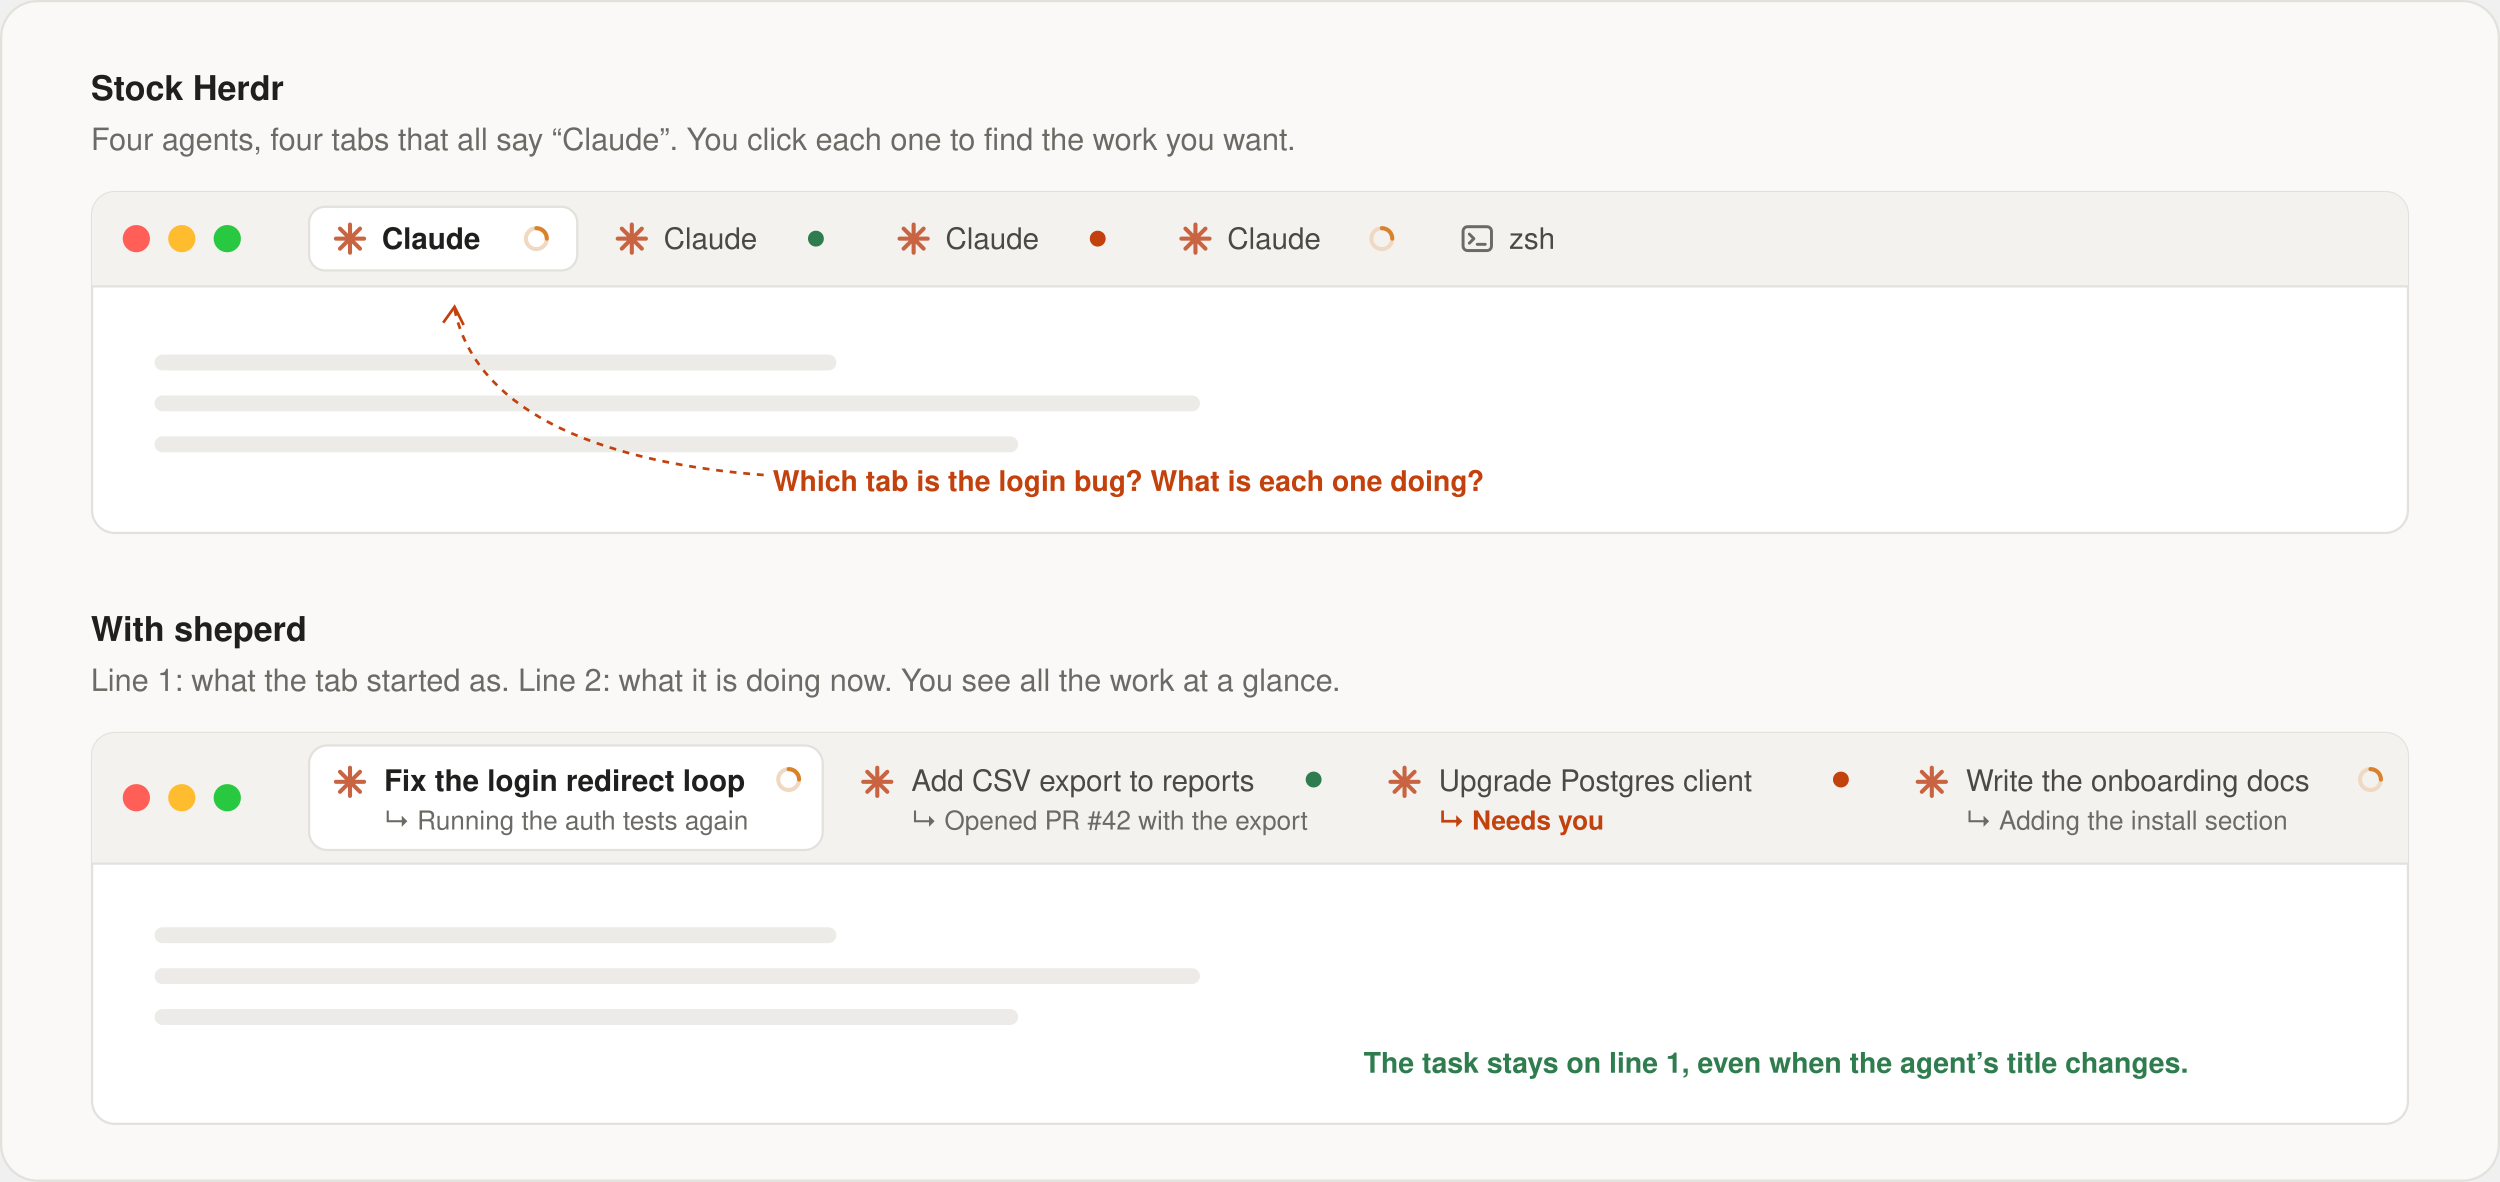
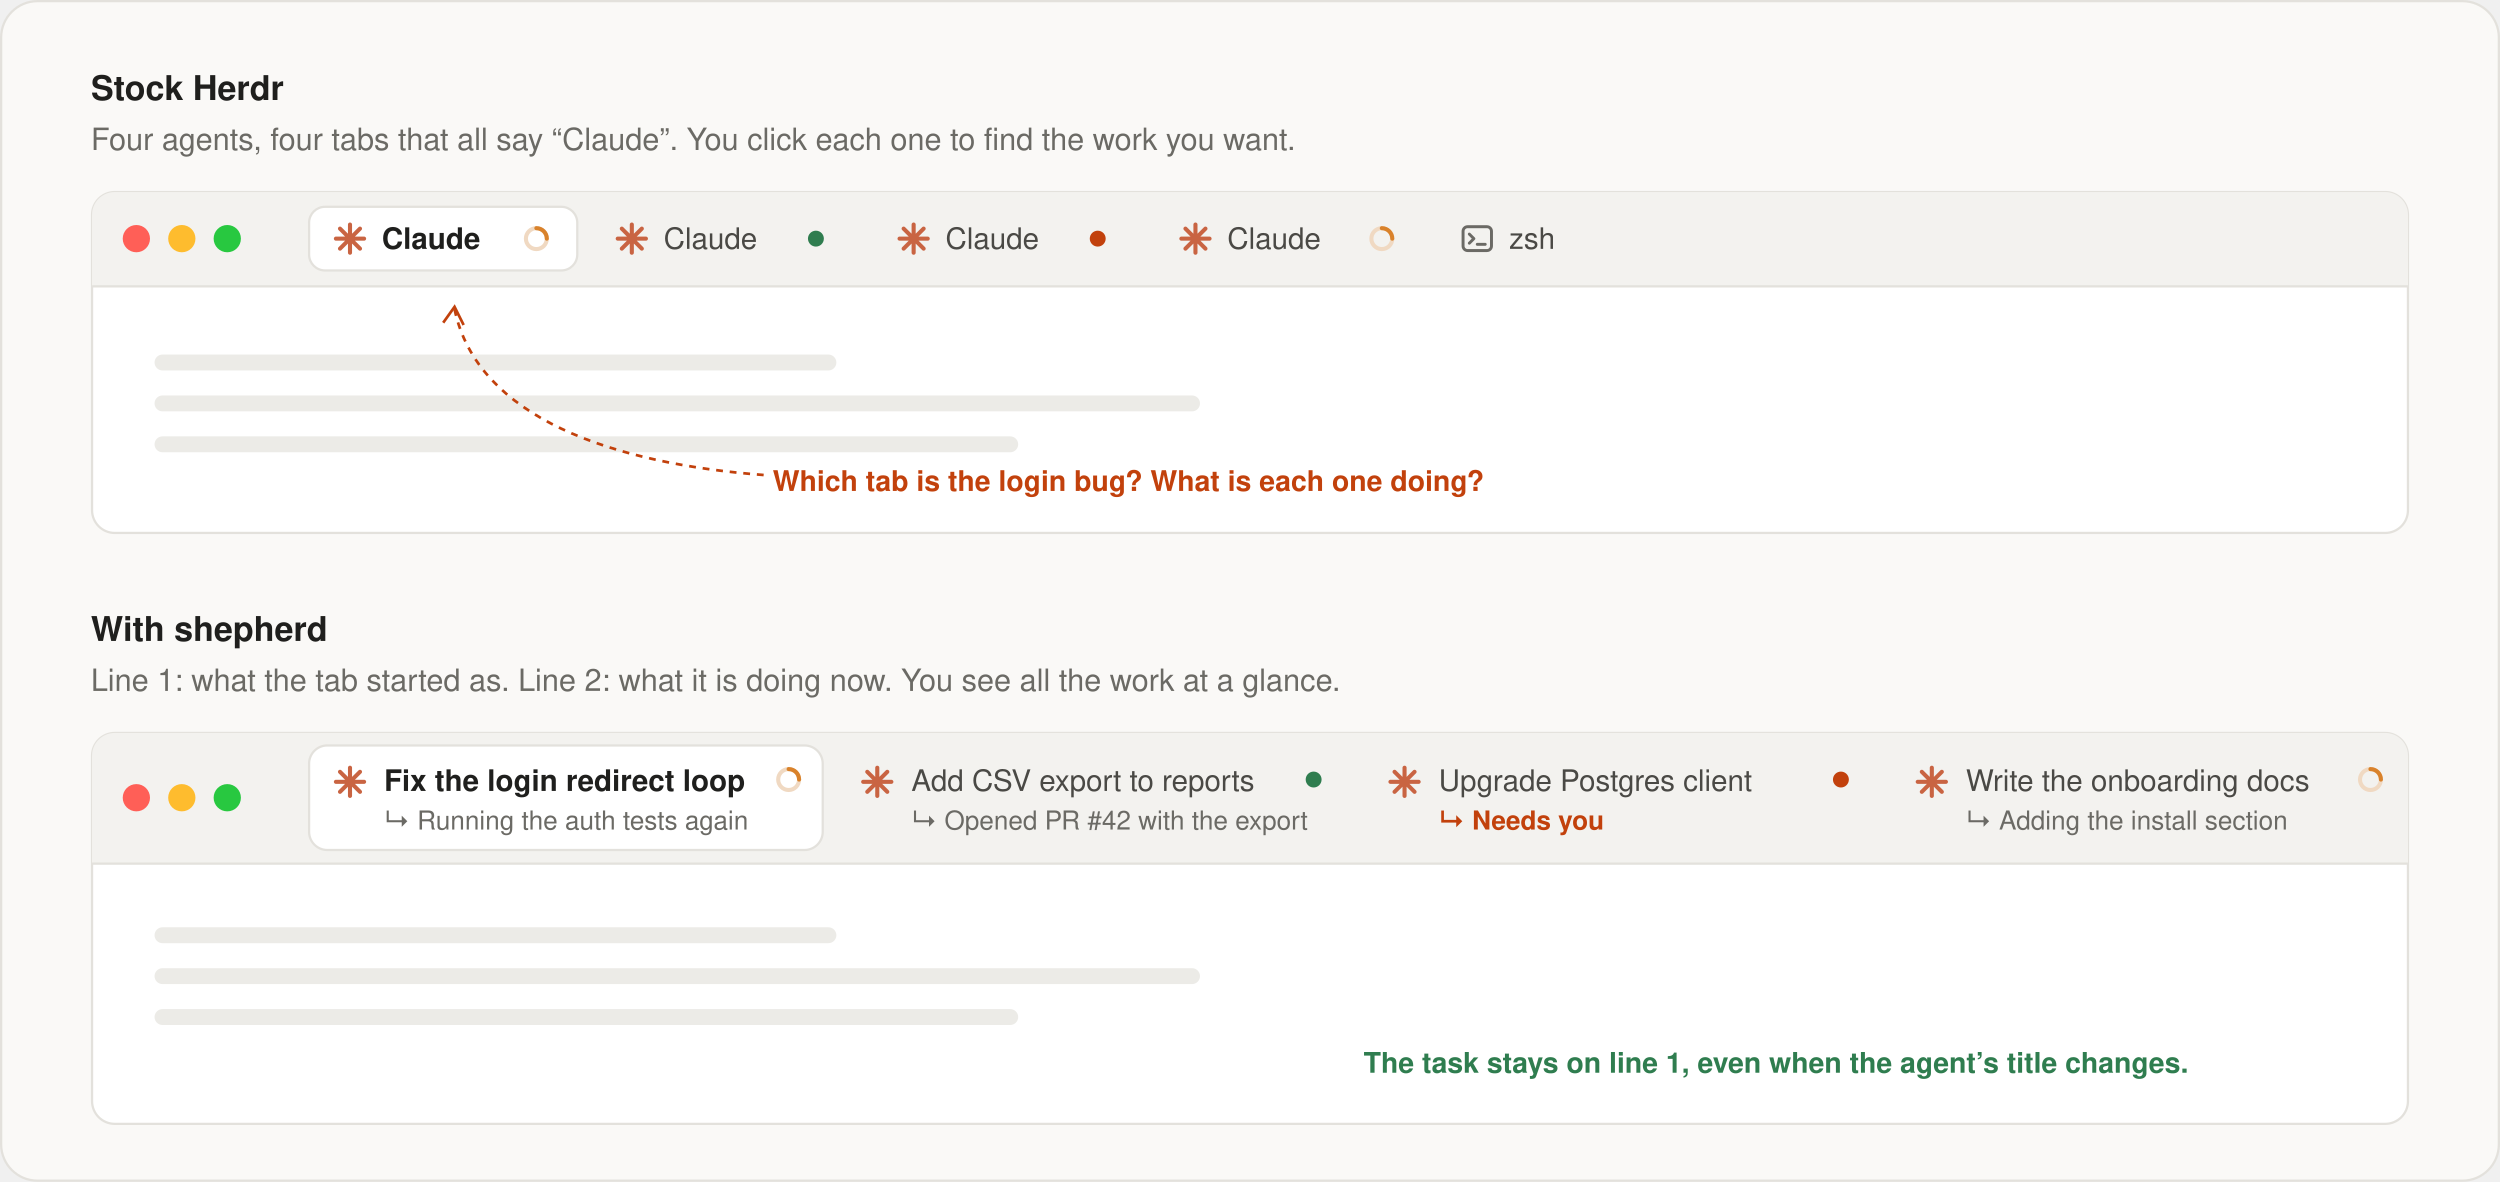
<svg xmlns="http://www.w3.org/2000/svg" width="1100" height="520" viewBox="0 0 1100 520" font-family="-apple-system, BlinkMacSystemFont, 'SF Pro Text', 'Segoe UI', Helvetica, Arial, sans-serif">
  <defs>
    <g id="claude">
      <path d="M7 0.8v12.4M0.8 7h12.4M2.6 2.6l8.8 8.8M11.4 2.6l-8.8 8.8" stroke="#c96442" stroke-width="1.8" stroke-linecap="round" />
    </g>
    <g id="shell">
      <rect x="0.75" y="1.75" width="12.5" height="10.5" rx="2" fill="none" stroke="#6b6a65" stroke-width="1.3" />
      <path d="M3.5 5l2 2-2 2M7 9.5h3.5" fill="none" stroke="#6b6a65" stroke-width="1.3" stroke-linecap="round" stroke-linejoin="round" />
    </g>
    <g id="spin">
      <circle cx="6" cy="6" r="4.6" fill="none" stroke="#f0d9c2" stroke-width="1.8" />
      <path d="M6 1.4a4.6 4.6 0 0 1 4.6 4.6" fill="none" stroke="#d9822b" stroke-width="1.8" stroke-linecap="round">
        <animateTransform attributeName="transform" type="rotate" from="0 6 6" to="360 6 6" dur="0.9s" repeatCount="indefinite" />
      </path>
    </g>
    <g id="lights">
      <circle cx="0" cy="0" r="6" fill="#ff5f57" />
      <circle cx="20" cy="0" r="6" fill="#febc2e" />
      <circle cx="40" cy="0" r="6" fill="#28c840" />
    </g>
    <g id="term">
      <rect x="0" y="0" width="300" height="7" rx="3.5" fill="#ecebe7" />
      <rect x="0" y="18" width="460" height="7" rx="3.5" fill="#ecebe7" />
      <rect x="0" y="36" width="380" height="7" rx="3.5" fill="#ecebe7" />
    </g>
  </defs>
  <rect x="0.5" y="0.5" width="1099" height="519" rx="16" fill="#faf9f7" stroke="#e3e1dc" />
  <text x="40" y="44" font-size="15" font-weight="700" fill="#1f1f1d">Stock Herdr</text>
  <text x="40" y="66" font-size="13.5" fill="#6b6a65">Four agents, four tabs that all say “Claude”. You click each one to find the work you want.</text>
  <g transform="translate(40 84)">
    <rect x="0.5" y="0.5" width="1019" height="150" rx="10" fill="#ffffff" stroke="#e3e1dc" />
    <path d="M10.5 0.5h999a10 10 0 0 1 10 10v31.5h-1019v-31.5a10 10 0 0 1 10-10z" fill="#f3f2ef" />
    <line x1="0.5" y1="42" x2="1019.5" y2="42" stroke="#e3e1dc" />
    <use href="#lights" x="20" y="21" />
    <g transform="translate(96 7)">
      <rect x="0" y="0" width="118" height="28" rx="7" fill="#ffffff" stroke="#e3e1dc" />
      <use href="#claude" x="11" y="7" />
      <text x="32" y="18.5" font-size="13" font-weight="600" fill="#1f1f1d">Claude</text>
      <use href="#spin" x="94" y="8" />
    </g>
    <g transform="translate(220 7)">
      <use href="#claude" x="11" y="7" />
      <text x="32" y="18.5" font-size="13" fill="#4a4945">Claude</text>
      <circle cx="99" cy="14" r="3.5" fill="#2f7d4f" />
    </g>
    <g transform="translate(344 7)">
      <use href="#claude" x="11" y="7" />
      <text x="32" y="18.5" font-size="13" fill="#4a4945">Claude</text>
      <circle cx="99" cy="14" r="3.5" fill="#c2410c" />
    </g>
    <g transform="translate(468 7)">
      <use href="#claude" x="11" y="7" />
      <text x="32" y="18.5" font-size="13" fill="#4a4945">Claude</text>
      <use href="#spin" x="94" y="8" />
    </g>
    <g transform="translate(592 7)">
      <use href="#shell" x="11" y="7" />
      <text x="32" y="18.5" font-size="13" fill="#4a4945">zsh</text>
    </g>
    <use href="#term" x="28" y="72" />
    <g font-size="12.5" font-weight="600" fill="#c2410c">
      <text x="300" y="132">Which tab is the login bug? What is each one doing?</text>
    </g>
    <path d="M296 125 C 230 120, 170 100, 160 52" fill="none" stroke="#c2410c" stroke-width="1.2" stroke-dasharray="3 3" />
    <path d="M155 58 l5 -7 l4 8" fill="none" stroke="#c2410c" stroke-width="1.2" />
  </g>
-   <text x="40" y="282" font-size="15" font-weight="700" fill="#1f1f1d">With sheperd</text>
+   <text x="40" y="282" font-size="15" font-weight="700" fill="#1f1f1d">With shepherd</text>
  <text x="40" y="304" font-size="13.5" fill="#6b6a65">Line 1: what the tab started as.  Line 2: what it is doing now.  You see all the work at a glance.</text>
  <g transform="translate(40 322)">
    <rect x="0.5" y="0.5" width="1019" height="172" rx="10" fill="#ffffff" stroke="#e3e1dc" />
    <path d="M10.5 0.5h999a10 10 0 0 1 10 10v47.5h-1019v-47.5a10 10 0 0 1 10-10z" fill="#f3f2ef" />
    <line x1="0.5" y1="58" x2="1019.5" y2="58" stroke="#e3e1dc" />
    <use href="#lights" x="20" y="29" />
    <g transform="translate(96 6)">
      <rect x="0" y="0" width="226" height="46" rx="8" fill="#ffffff" stroke="#e3e1dc" />
      <use href="#claude" x="11" y="9" />
      <text x="33" y="20" font-size="13" font-weight="600" fill="#1f1f1d">Fix the login redirect loop</text>
      <use href="#spin" x="205" y="9" />
      <text x="33" y="37" font-size="11.5" fill="#6b6a65">↳ Running the auth tests again</text>
    </g>
    <g transform="translate(328 6)">
      <use href="#claude" x="11" y="9" />
      <text x="33" y="20" font-size="13" font-weight="500" fill="#4a4945">Add CSV export to reports</text>
      <circle cx="210" cy="15" r="3.5" fill="#2f7d4f" />
      <text x="33" y="37" font-size="11.5" fill="#6b6a65">↳ Opened PR #42 with the export</text>
    </g>
    <g transform="translate(560 6)">
      <use href="#claude" x="11" y="9" />
      <text x="33" y="20" font-size="13" font-weight="500" fill="#4a4945">Upgrade Postgres client</text>
      <circle cx="210" cy="15" r="3.5" fill="#c2410c" />
      <text x="33" y="37" font-size="11.5" fill="#c2410c" font-weight="600">↳ Needs you</text>
    </g>
    <g transform="translate(792 6)">
      <use href="#claude" x="11" y="9" />
      <text x="33" y="20" font-size="13" font-weight="500" fill="#4a4945">Write the onboarding docs</text>
      <use href="#spin" x="205" y="9" />
      <text x="33" y="37" font-size="11.5" fill="#6b6a65">↳ Adding the install section</text>
    </g>
    <use href="#term" x="28" y="86" />
    <g font-size="12.5" font-weight="600" fill="#2f7d4f">
      <text x="560" y="150">The task stays on line 1, even when the agent’s title changes.</text>
    </g>
  </g>
</svg>
